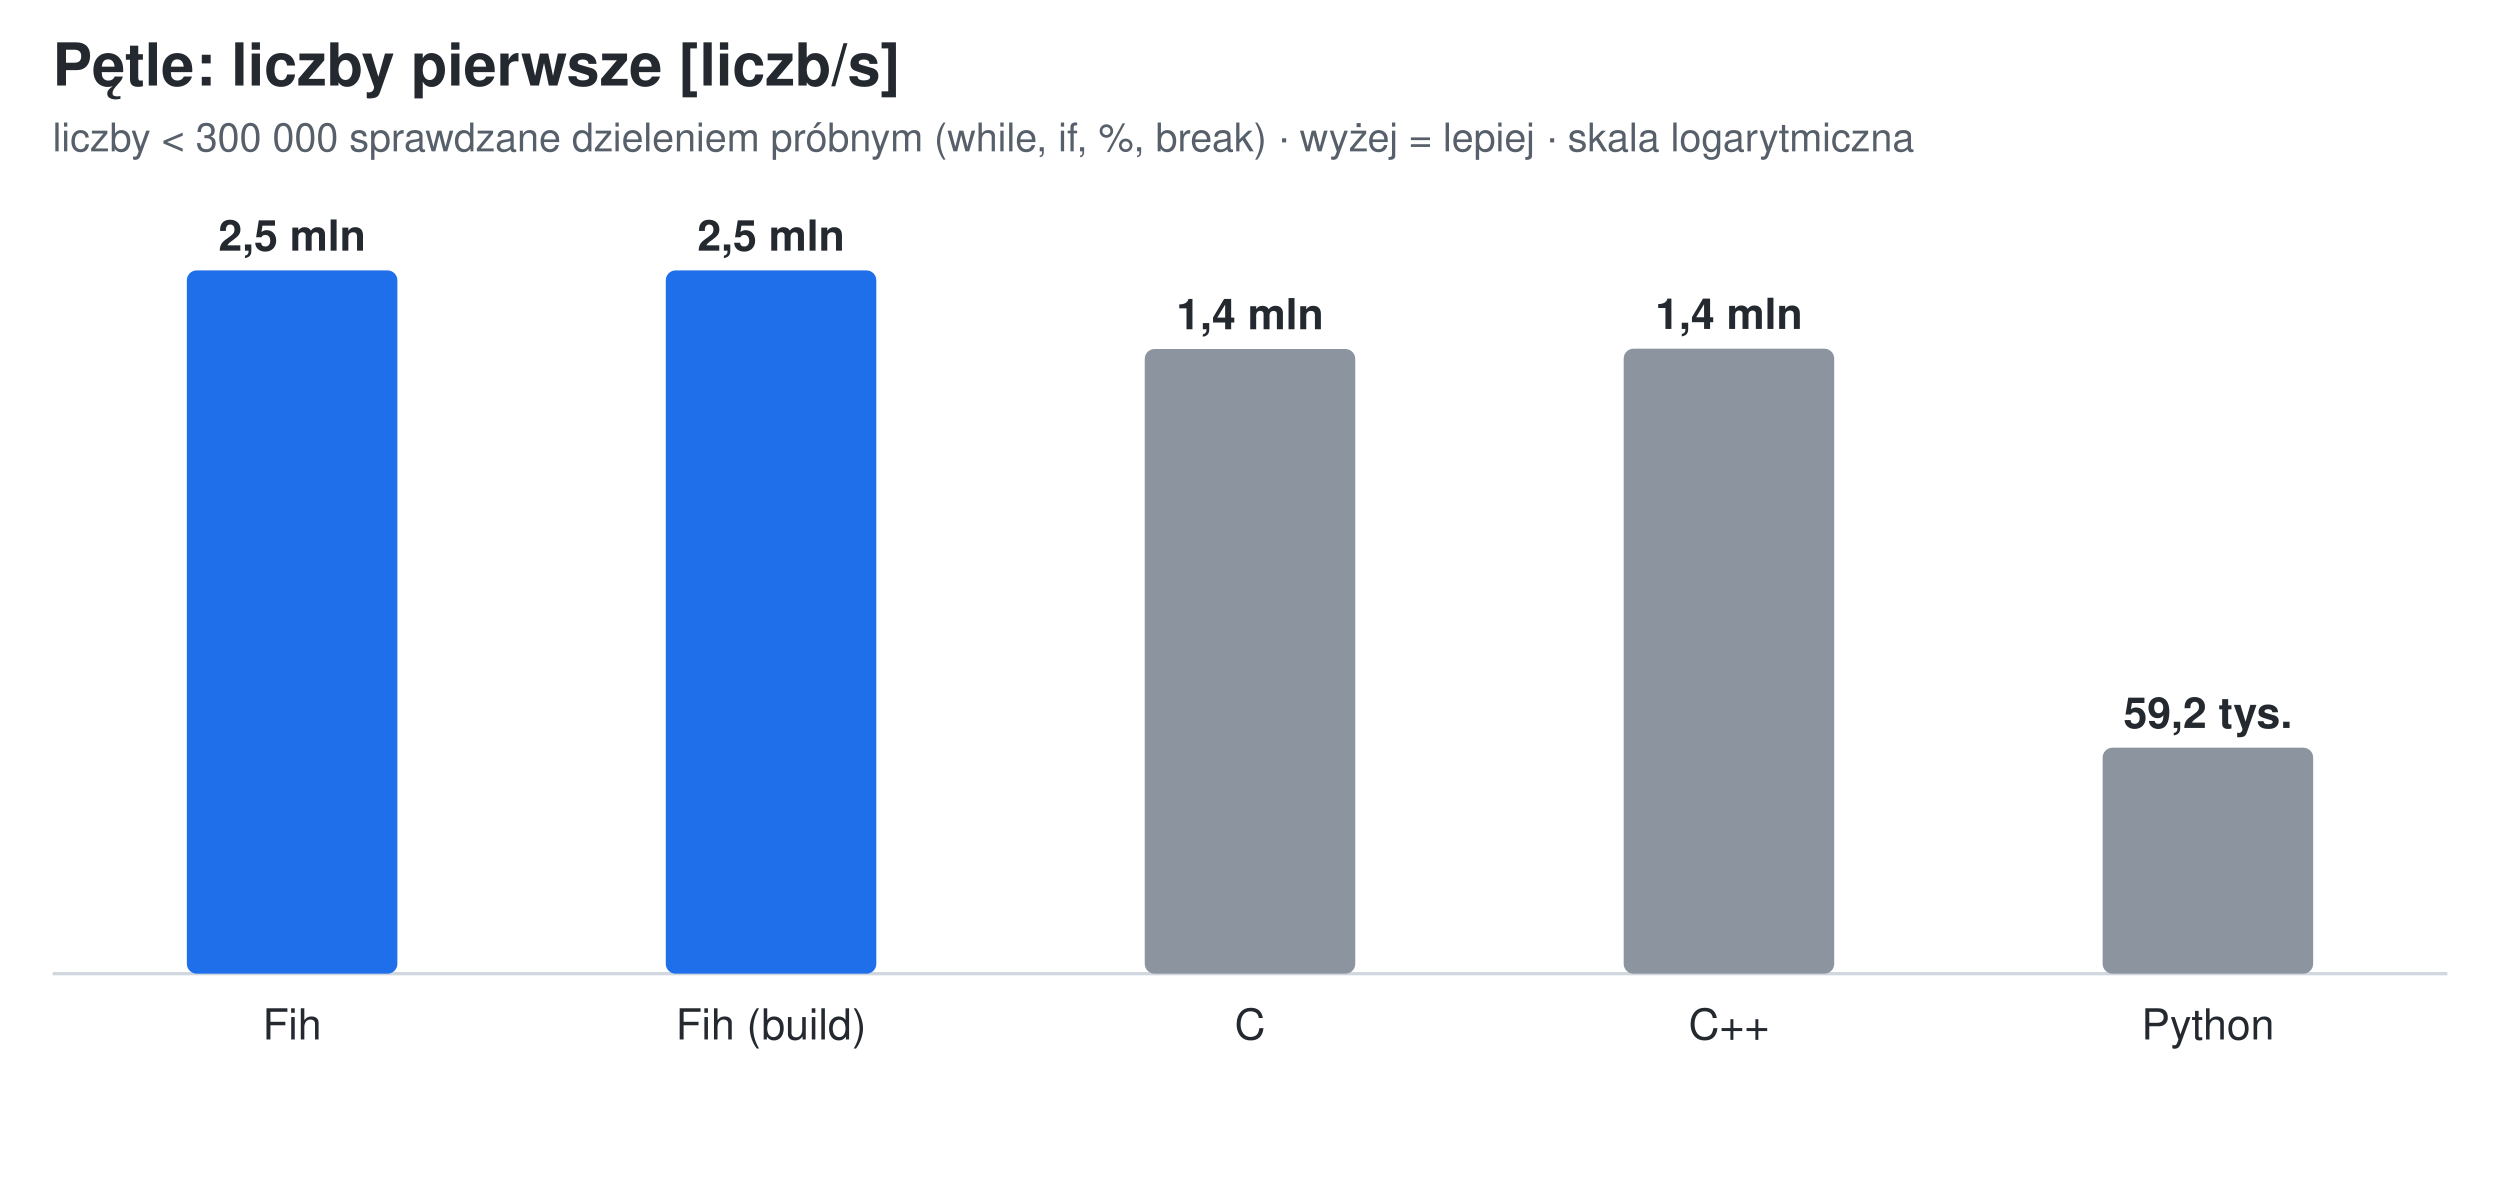
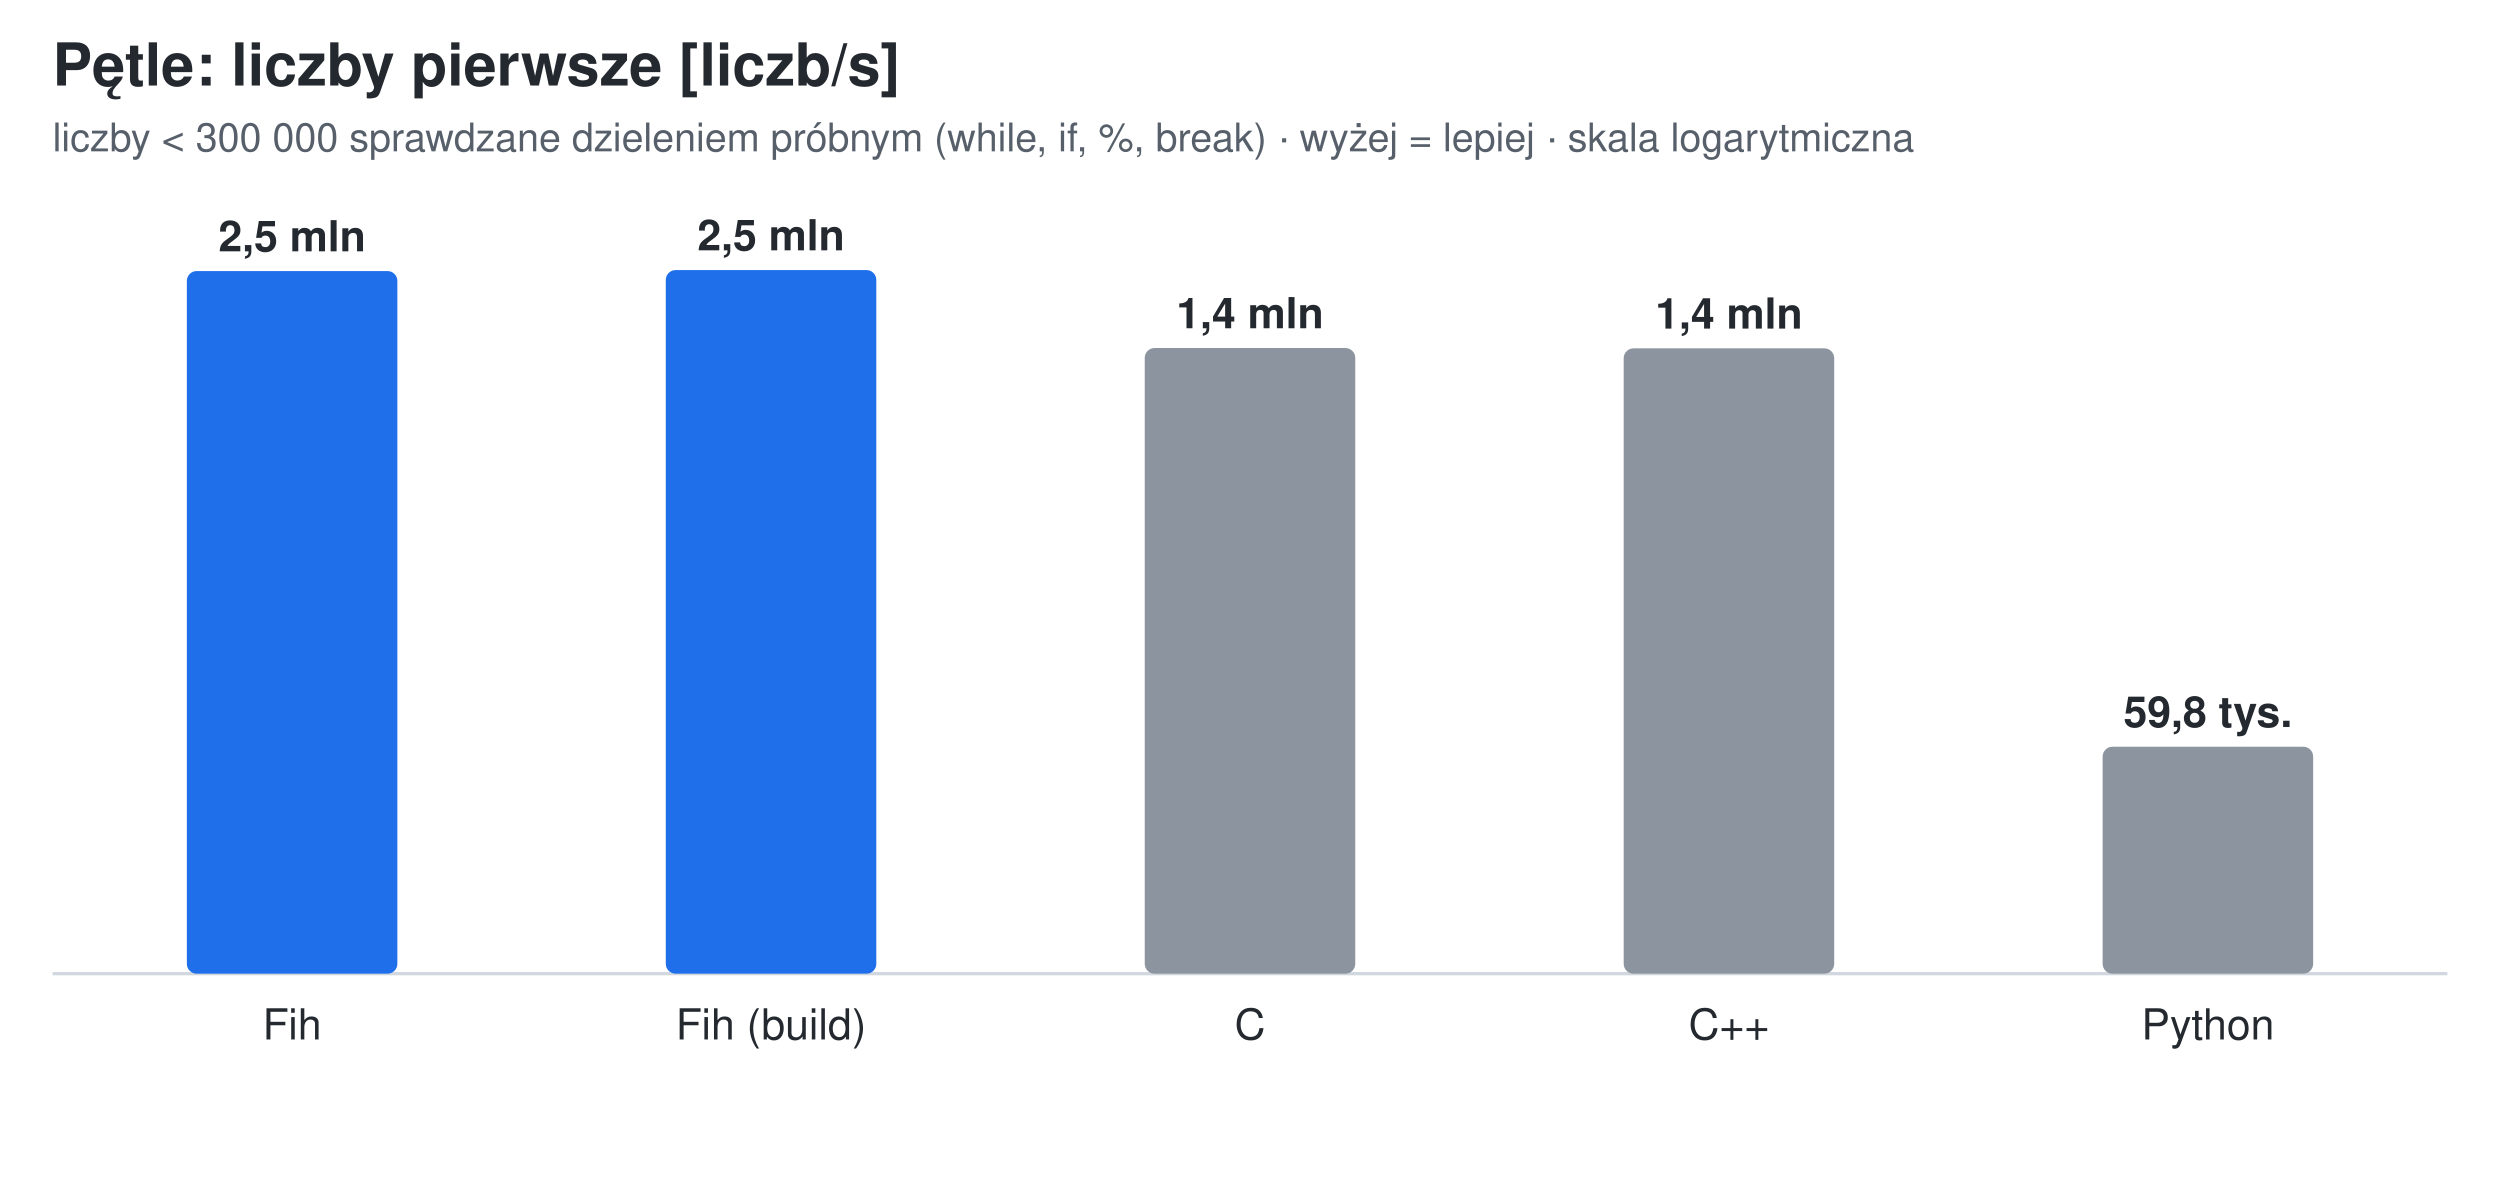
<svg xmlns="http://www.w3.org/2000/svg" width="760" height="360" viewBox="0 0 760 360">
  <style>
text{font-family:-apple-system,'Segoe UI',Helvetica,Arial,sans-serif;fill:#24292f}
.t{font-size:18px;font-weight:600}.s{font-size:12px;fill:#57606a}.v{font-size:13px;font-weight:600}
.l{font-size:13px}.g{stroke:#d0d7de}.b{fill:#8c959f}.f{fill:#1f6feb}
@media (prefers-color-scheme:dark){text{fill:#e6edf3}.s{fill:#8b949e}.g{stroke:#30363d}.b{fill:#6e7681}.f{fill:#4493f8}}
</style>
  <text class="t" x="16" y="26">Pętle: liczby pierwsze [liczb/s]</text>
  <text class="s" x="16" y="46">liczby &lt; 300 000 sprawdzane dzieleniem próbnym (while, if, %, break) · wyżej = lepiej · skala logarytmiczna</text>
  <line class="g" x1="16" x2="744" y1="296" y2="296" />
-   <rect class="f" x="56.8" y="82.2" width="64.0" height="213.8" rx="3" />
-   <text class="v" x="88.8" y="76.2" text-anchor="middle">2,5 mln</text>
+   <rect class="f" x="56.8" y="82.4" width="64.0" height="213.6" rx="3" />
+   <text class="v" x="88.8" y="76.4" text-anchor="middle">2,5 mln</text>
  <text class="l" x="88.8" y="316" text-anchor="middle">Fih</text>
-   <rect class="f" x="202.4" y="82.2" width="64.0" height="213.8" rx="3" />
-   <text class="v" x="234.4" y="76.2" text-anchor="middle">2,5 mln</text>
+   <rect class="f" x="202.4" y="82.1" width="64.0" height="213.9" rx="3" />
+   <text class="v" x="234.4" y="76.1" text-anchor="middle">2,5 mln</text>
  <text class="l" x="234.4" y="316" text-anchor="middle">Fih (build)</text>
-   <rect class="b" x="348.0" y="106.1" width="64.0" height="189.9" rx="3" />
-   <text class="v" x="380.0" y="100.1" text-anchor="middle">1,4 mln</text>
+   <rect class="b" x="348.0" y="105.8" width="64.0" height="190.2" rx="3" />
+   <text class="v" x="380.0" y="99.8" text-anchor="middle">1,4 mln</text>
  <text class="l" x="380.0" y="316" text-anchor="middle">C</text>
-   <rect class="b" x="493.6" y="106.0" width="64.0" height="190.0" rx="3" />
-   <text class="v" x="525.6" y="100.0" text-anchor="middle">1,4 mln</text>
+   <rect class="b" x="493.6" y="105.9" width="64.0" height="190.1" rx="3" />
+   <text class="v" x="525.6" y="99.9" text-anchor="middle">1,4 mln</text>
  <text class="l" x="525.6" y="316" text-anchor="middle">C++</text>
-   <rect class="b" x="639.2" y="227.3" width="64.0" height="68.7" rx="3" />
-   <text class="v" x="671.2" y="221.3" text-anchor="middle">59,2 tys.</text>
+   <rect class="b" x="639.2" y="227.0" width="64.0" height="69.0" rx="3" />
+   <text class="v" x="671.2" y="221.0" text-anchor="middle">59,8 tys.</text>
  <text class="l" x="671.2" y="316" text-anchor="middle">Python</text>
</svg>
